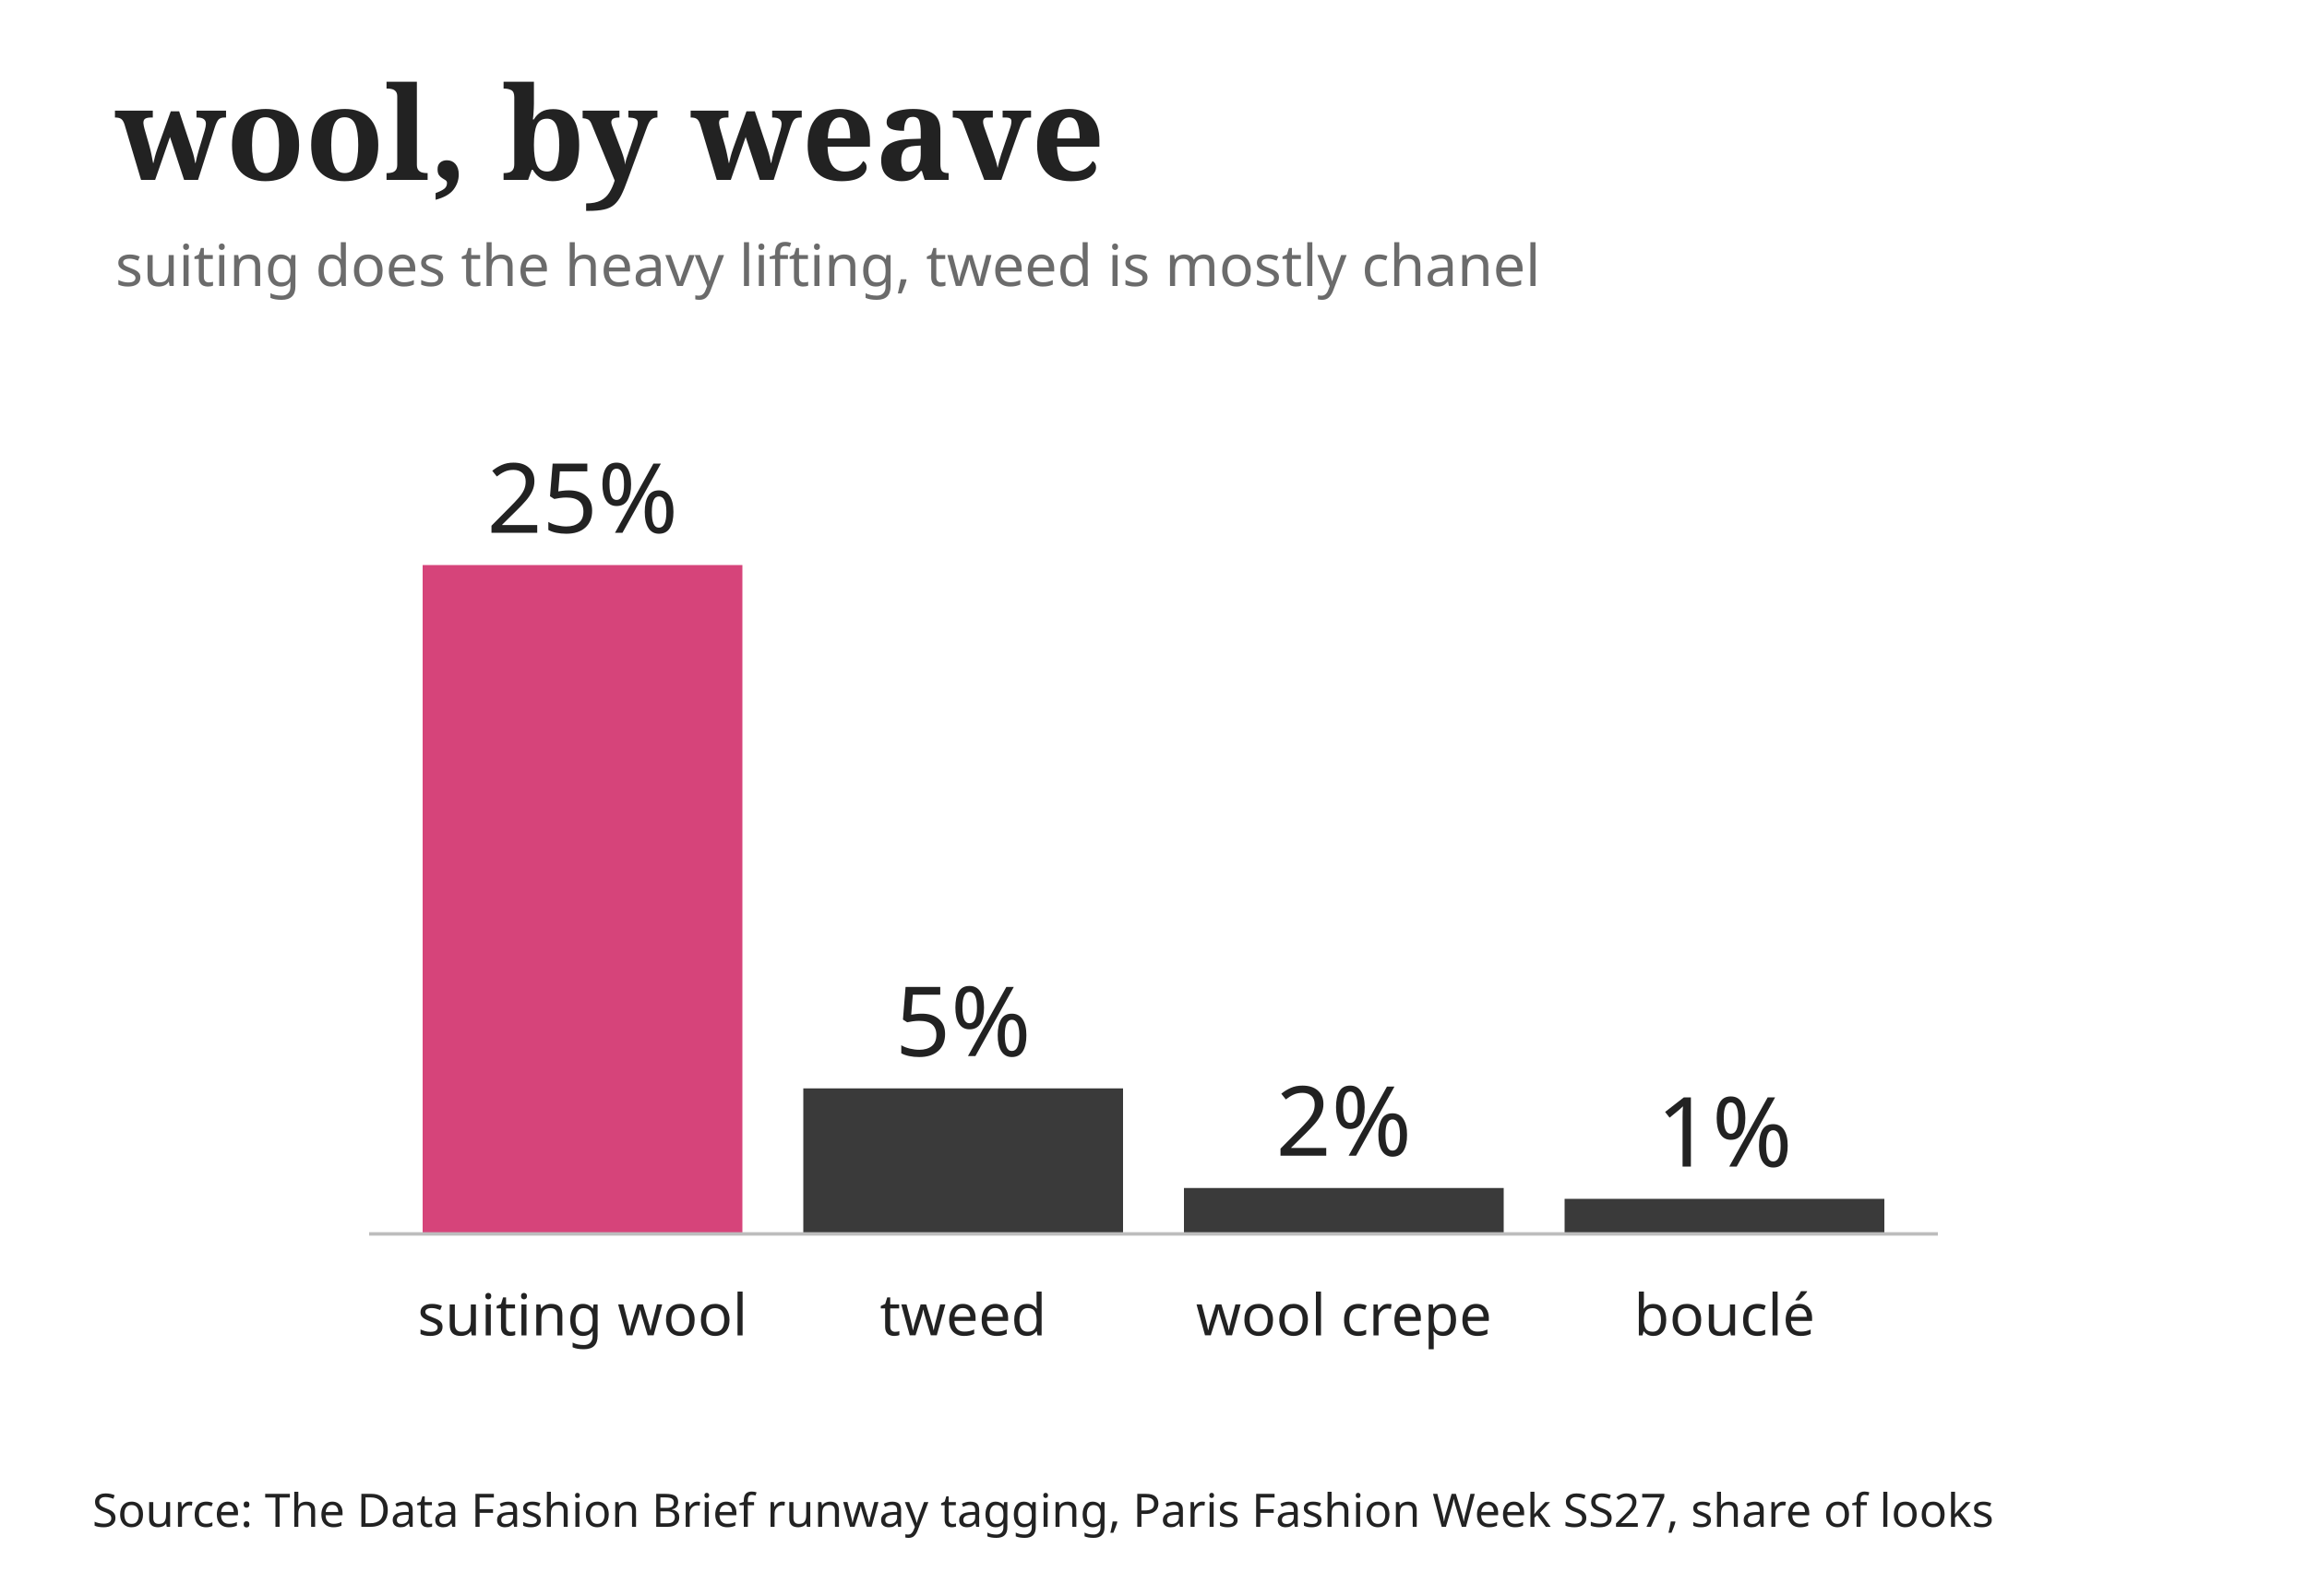
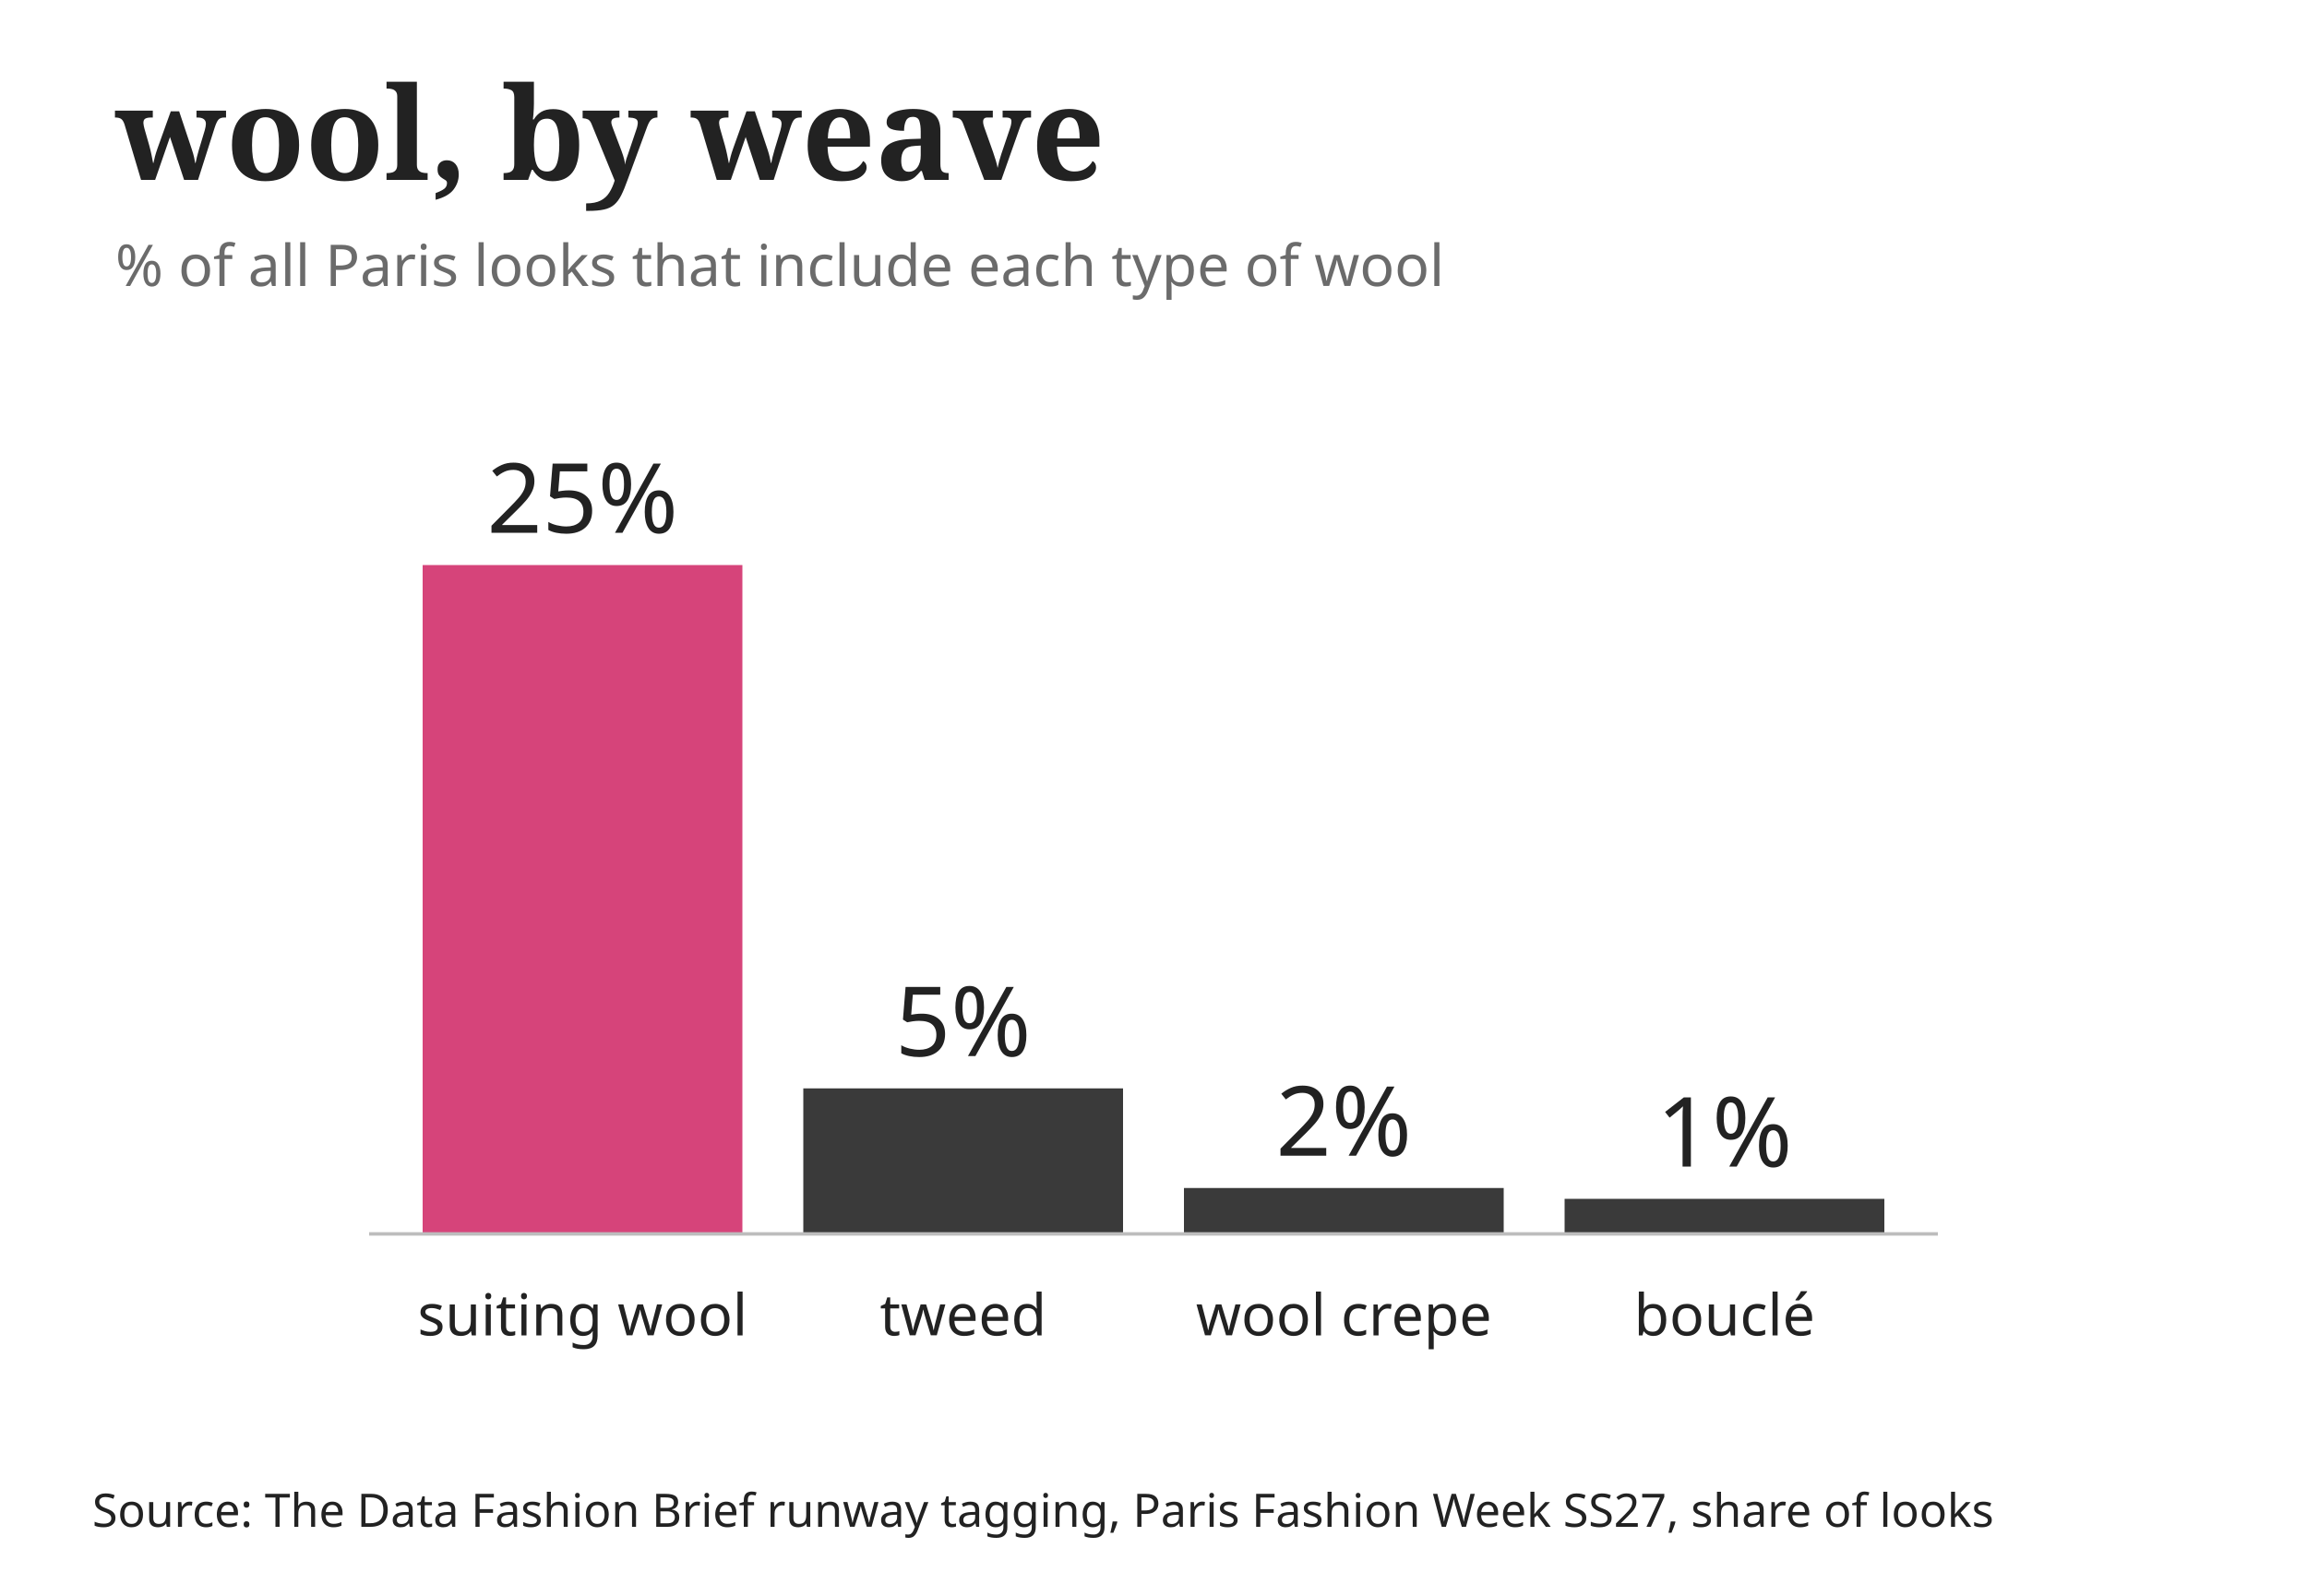
<svg xmlns="http://www.w3.org/2000/svg" viewBox="0 0 1000 692" width="1000" height="692">
  <rect width="1000" height="692" fill="#FFFFFF" />
  <text x="50" y="78" font-family="'Playfair Display', Georgia, serif" font-weight="700" font-size="56" fill="#222222">wool, by weave</text>
-   <text x="50" y="124" font-family="'Century Gothic', 'Questrial', 'Avenir', sans-serif" font-size="25" fill="#6B6B6B">suiting does the heavy lifting, tweed is mostly chanel</text>
+   <text x="50" y="124" font-family="'Century Gothic', 'Questrial', 'Avenir', sans-serif" font-size="25" fill="#6B6B6B">% of all Paris looks that include each type of wool</text>
  <rect x="183.2" y="245.0" width="138.6" height="290.0" fill="#D6447A" />
  <text x="252.5" y="231.0" text-anchor="middle" font-family="'Century Gothic', 'Questrial', 'Avenir', sans-serif" font-size="42" fill="#222222">25%</text>
  <text x="252.5" y="579" text-anchor="middle" font-family="'Century Gothic', 'Questrial', 'Avenir', sans-serif" font-size="25" fill="#222222">suiting wool</text>
  <rect x="348.2" y="471.9" width="138.6" height="63.1" fill="#3A3A3A" />
  <text x="417.5" y="457.9" text-anchor="middle" font-family="'Century Gothic', 'Questrial', 'Avenir', sans-serif" font-size="42" fill="#222222">5%</text>
  <text x="417.5" y="579" text-anchor="middle" font-family="'Century Gothic', 'Questrial', 'Avenir', sans-serif" font-size="25" fill="#222222">tweed</text>
  <rect x="513.2" y="515.1" width="138.6" height="19.9" fill="#3A3A3A" />
  <text x="582.5" y="501.1" text-anchor="middle" font-family="'Century Gothic', 'Questrial', 'Avenir', sans-serif" font-size="42" fill="#222222">2%</text>
  <text x="582.5" y="579" text-anchor="middle" font-family="'Century Gothic', 'Questrial', 'Avenir', sans-serif" font-size="25" fill="#222222">wool crepe</text>
  <rect x="678.2" y="519.8" width="138.6" height="15.2" fill="#3A3A3A" />
  <text x="747.5" y="505.8" text-anchor="middle" font-family="'Century Gothic', 'Questrial', 'Avenir', sans-serif" font-size="42" fill="#222222">1%</text>
  <text x="747.5" y="579" text-anchor="middle" font-family="'Century Gothic', 'Questrial', 'Avenir', sans-serif" font-size="25" fill="#222222">bouclé</text>
  <line x1="160.0" y1="535" x2="840.0" y2="535" stroke="#BDBDBD" stroke-width="1.5" />
  <text x="40" y="662" font-family="'Century Gothic', 'Questrial', 'Avenir', sans-serif" font-size="20" fill="#222222">Source: The Data Fashion Brief runway tagging, Paris Fashion Week SS27, share of looks</text>
</svg>
